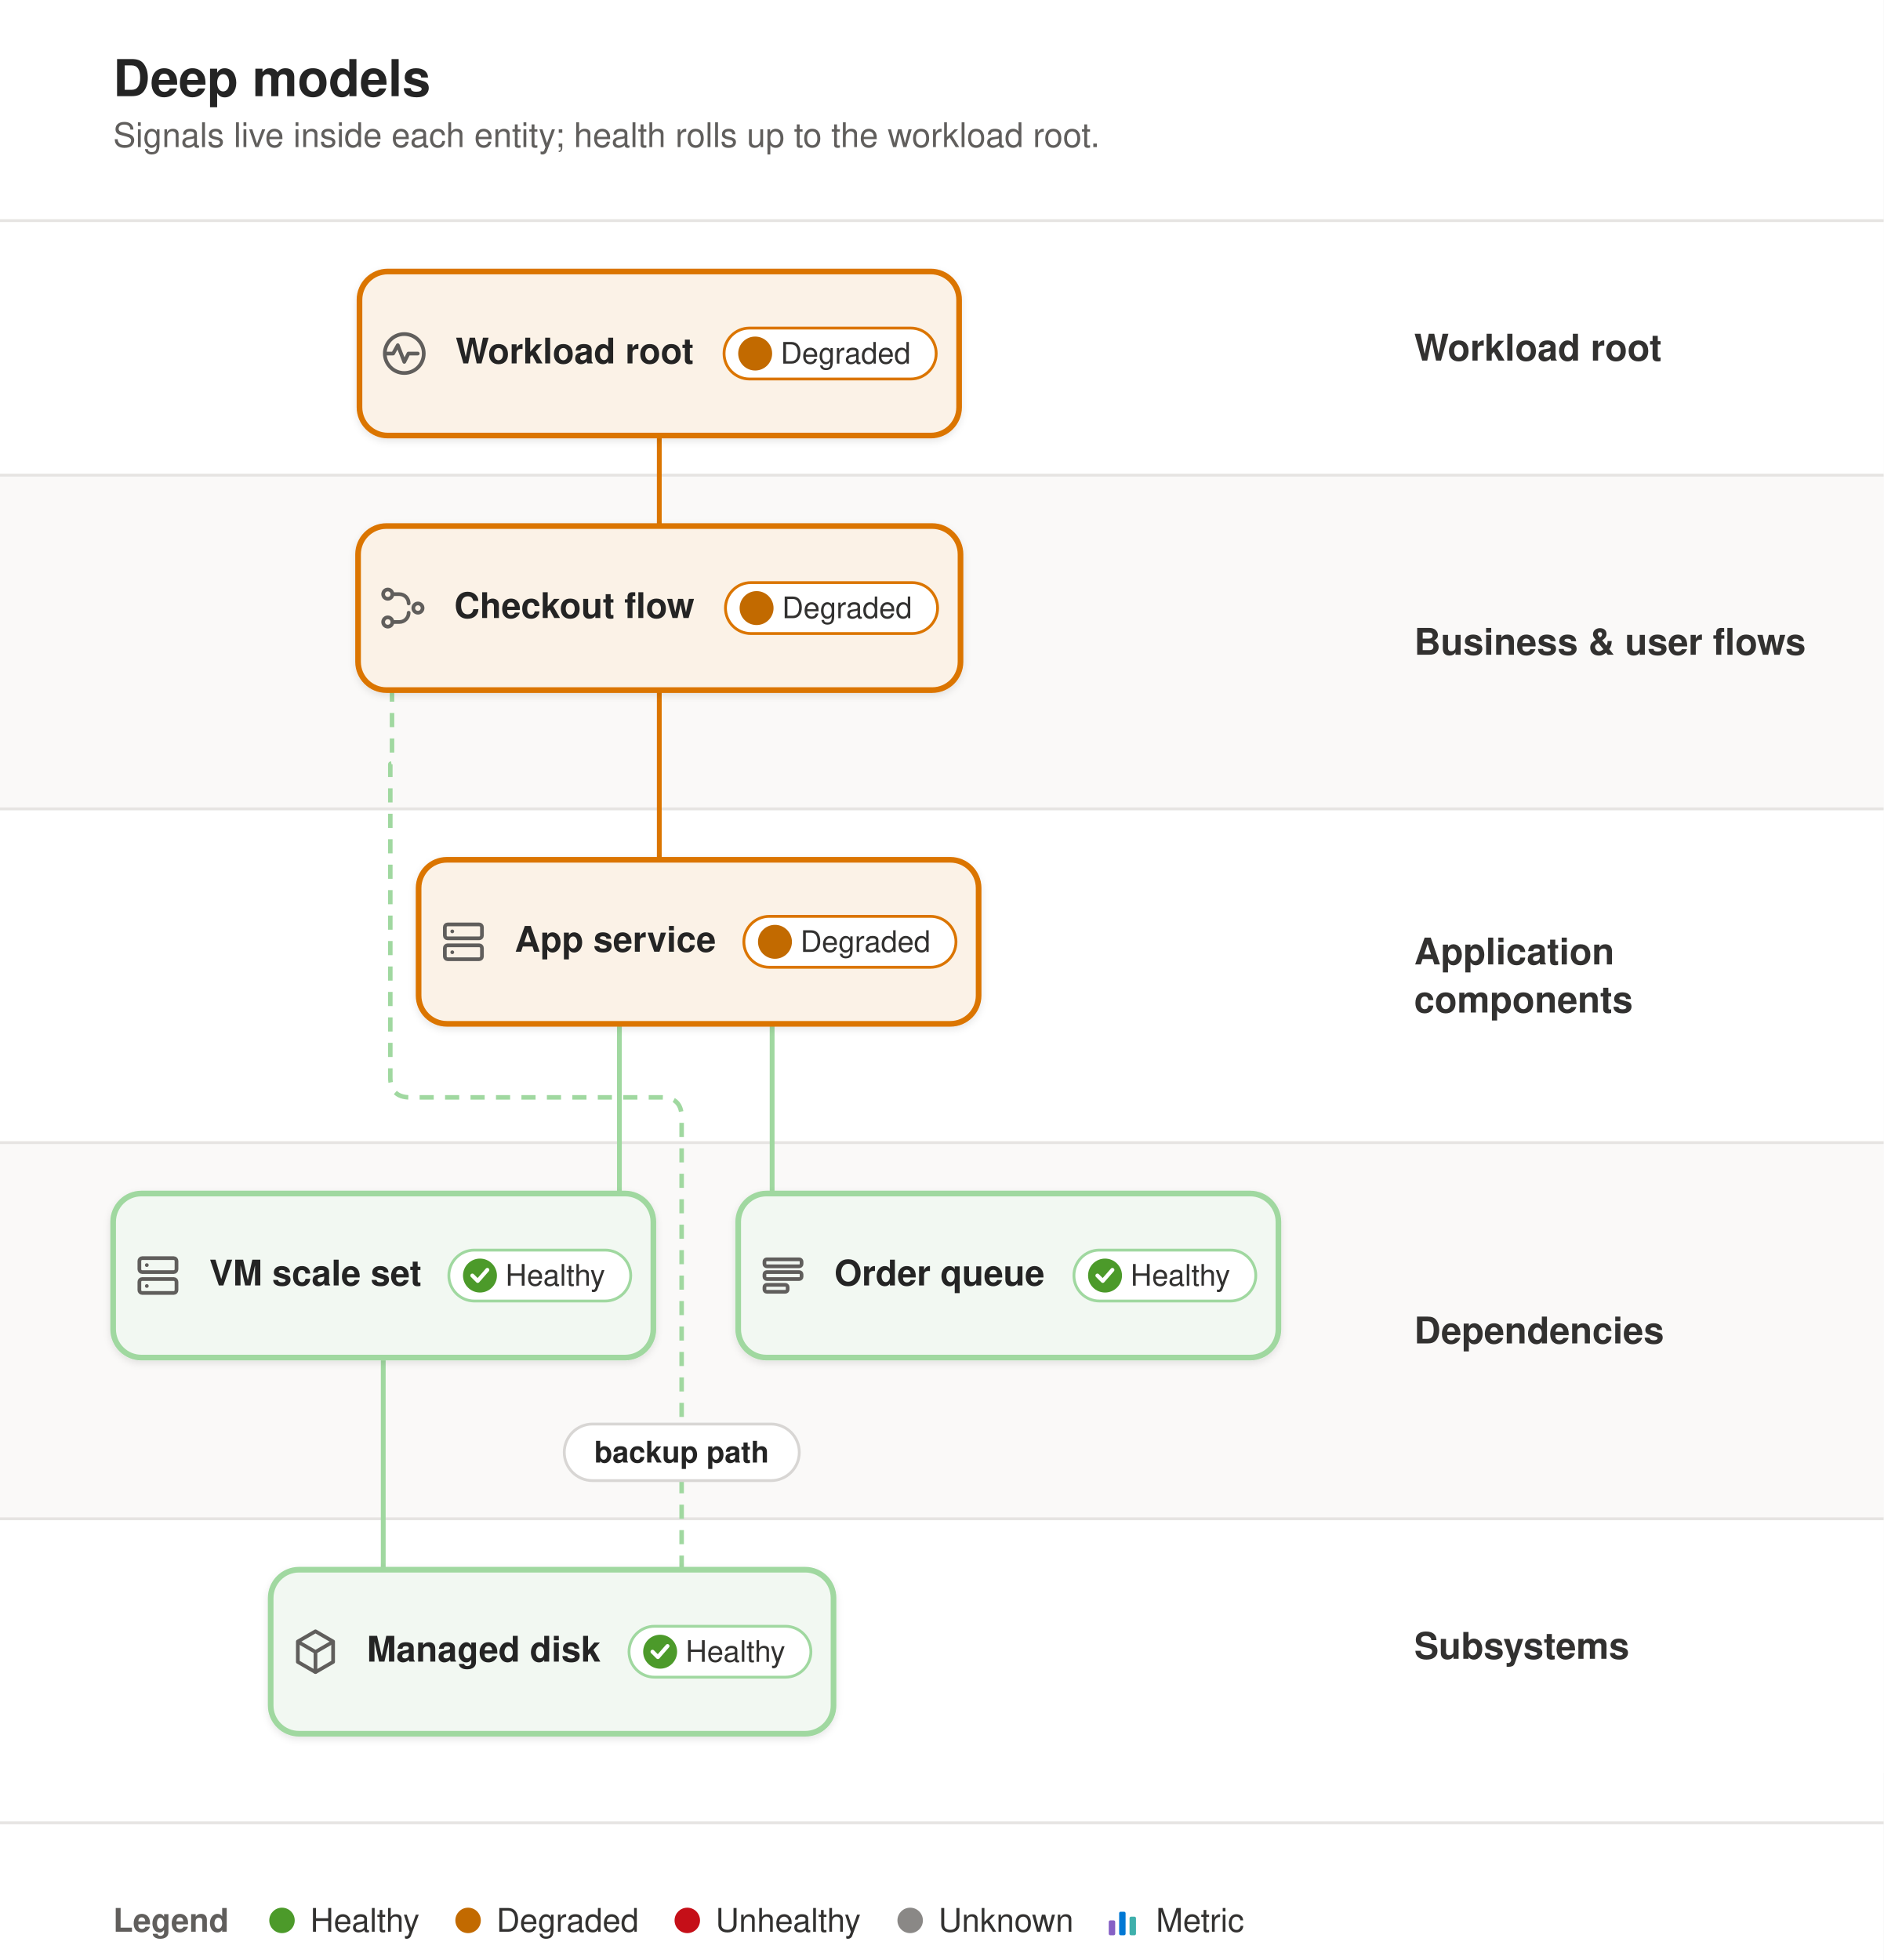
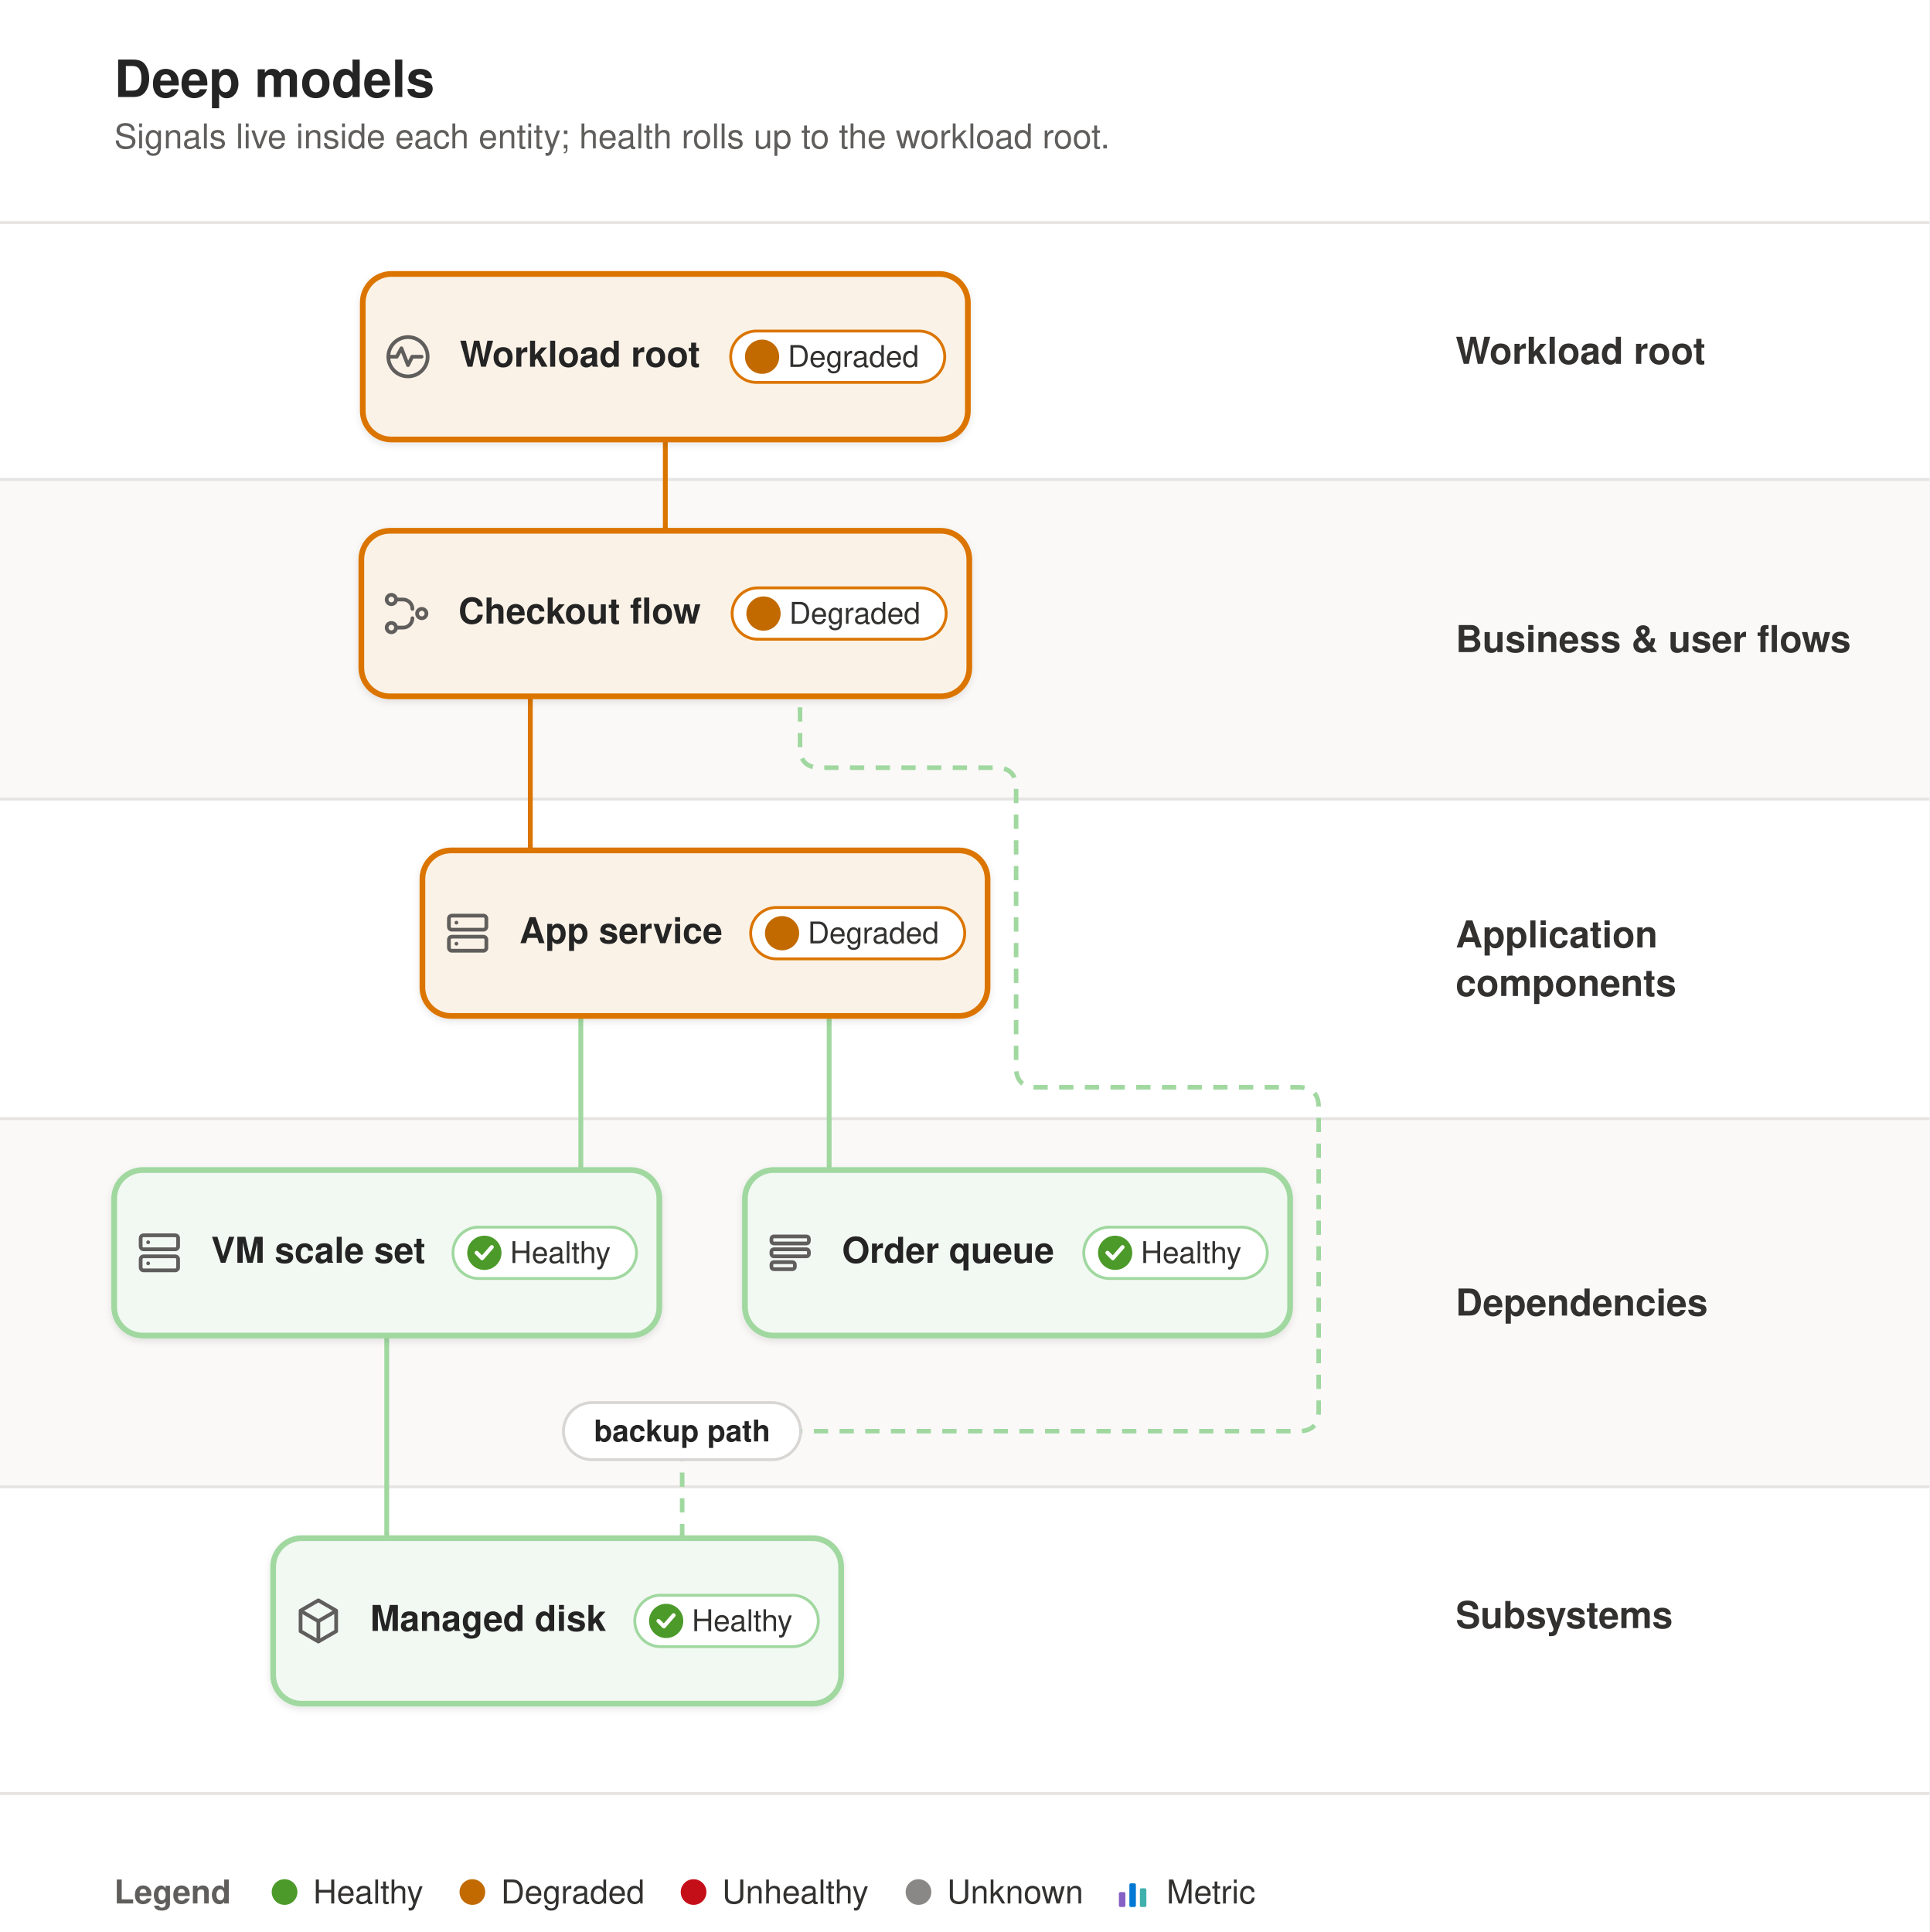
- <svg xmlns="http://www.w3.org/2000/svg" width="666" height="693" viewBox="0 0 666 693" font-family="Segoe UI, -apple-system, BlinkMacSystemFont, Helvetica, Arial, sans-serif">
+ <svg xmlns="http://www.w3.org/2000/svg" width="676" height="677" viewBox="0 0 676 677" font-family="Segoe UI, -apple-system, BlinkMacSystemFont, Helvetica, Arial, sans-serif">
  <defs>
    <filter id="cs" x="-20%" y="-20%" width="140%" height="140%">
      <feDropShadow dx="0" dy="1" stdDeviation="1.3" flood-color="#000" flood-opacity="0.1" />
    </filter>
  </defs>
-   <rect width="666" height="693" fill="#ffffff" />
-   <rect x="0" y="78.0" width="666" height="90.0" fill="#ffffff" />
-   <line x1="0" y1="78.0" x2="666" y2="78.0" stroke="#e6e4e2" />
-   <text x="500.0" y="127.5" font-size="13" font-weight="700" fill="#323130">Workload root</text>
-   <rect x="0" y="168.0" width="666" height="118.0" fill="#faf9f8" />
-   <line x1="0" y1="168.0" x2="666" y2="168.0" stroke="#e6e4e2" />
-   <text x="500.0" y="231.5" font-size="13" font-weight="700" fill="#323130">Business &amp; user flows</text>
-   <rect x="0" y="286.0" width="666" height="118.0" fill="#ffffff" />
-   <line x1="0" y1="286.0" x2="666" y2="286.0" stroke="#e6e4e2" />
-   <text x="500.0" y="341.0" font-size="13" font-weight="700" fill="#323130">Application</text>
-   <text x="500.0" y="358.0" font-size="13" font-weight="700" fill="#323130">components</text>
-   <rect x="0" y="404.0" width="666" height="133.0" fill="#faf9f8" />
-   <line x1="0" y1="404.0" x2="666" y2="404.0" stroke="#e6e4e2" />
-   <text x="500.0" y="475.0" font-size="13" font-weight="700" fill="#323130">Dependencies</text>
-   <rect x="0" y="537.0" width="666" height="90.0" fill="#ffffff" />
-   <line x1="0" y1="537.0" x2="666" y2="537.0" stroke="#e6e4e2" />
-   <text x="500.0" y="586.5" font-size="13" font-weight="700" fill="#323130">Subsystems</text>
-   <line x1="0" y1="644.5" x2="666" y2="644.5" stroke="#e6e4e2" />
+   <rect width="676" height="677" fill="#ffffff" />
+   <rect x="0" y="78.0" width="676" height="90.0" fill="#ffffff" />
+   <line x1="0" y1="78.0" x2="676" y2="78.0" stroke="#e6e4e2" />
+   <text x="510.0" y="127.5" font-size="13" font-weight="700" fill="#323130">Workload root</text>
+   <rect x="0" y="168.0" width="676" height="112.0" fill="#faf9f8" />
+   <line x1="0" y1="168.0" x2="676" y2="168.0" stroke="#e6e4e2" />
+   <text x="510.0" y="228.5" font-size="13" font-weight="700" fill="#323130">Business &amp; user flows</text>
+   <rect x="0" y="280.0" width="676" height="112.0" fill="#ffffff" />
+   <line x1="0" y1="280.0" x2="676" y2="280.0" stroke="#e6e4e2" />
+   <text x="510.0" y="332.0" font-size="13" font-weight="700" fill="#323130">Application</text>
+   <text x="510.0" y="349.0" font-size="13" font-weight="700" fill="#323130">components</text>
+   <rect x="0" y="392.0" width="676" height="129.0" fill="#faf9f8" />
+   <line x1="0" y1="392.0" x2="676" y2="392.0" stroke="#e6e4e2" />
+   <text x="510.0" y="461.0" font-size="13" font-weight="700" fill="#323130">Dependencies</text>
+   <rect x="0" y="521.0" width="676" height="90.0" fill="#ffffff" />
+   <line x1="0" y1="521.0" x2="676" y2="521.0" stroke="#e6e4e2" />
+   <text x="510.0" y="570.5" font-size="13" font-weight="700" fill="#323130">Subsystems</text>
+   <line x1="0" y1="628.5" x2="676" y2="628.5" stroke="#e6e4e2" />
  <text x="40" y="34" font-size="18" font-weight="700" fill="#242424">Deep models</text>
  <text x="40" y="52" font-size="12" fill="#605e5c">Signals live inside each entity; health rolls up to the workload root.</text>
-   <text x="40.0" y="683.0" font-size="11.5" font-weight="600" fill="#605e5c">Legend</text>
-   <circle cx="99.7" cy="679.0" r="4.5" fill="#4c9a2a" />
-   <text x="109.7" y="683.0" font-size="11.5" fill="#323130">Healthy</text>
-   <circle cx="165.5" cy="679.0" r="4.5" fill="#c26a00" />
-   <text x="175.5" y="683.0" font-size="11.5" fill="#323130">Degraded</text>
-   <circle cx="243.0" cy="679.0" r="4.5" fill="#c50f18" />
-   <text x="253.0" y="683.0" font-size="11.5" fill="#323130">Unhealthy</text>
-   <circle cx="321.8" cy="679.0" r="4.5" fill="#8a8886" />
-   <text x="331.8" y="683.0" font-size="11.5" fill="#323130">Unknown</text>
-   <g transform="translate(390.7,672.0) scale(0.875)">
+   <text x="40.0" y="667.0" font-size="11.5" font-weight="600" fill="#605e5c">Legend</text>
+   <circle cx="99.7" cy="663.0" r="4.5" fill="#4c9a2a" />
+   <text x="109.7" y="667.0" font-size="11.5" fill="#323130">Healthy</text>
+   <circle cx="165.5" cy="663.0" r="4.5" fill="#c26a00" />
+   <text x="175.5" y="667.0" font-size="11.5" fill="#323130">Degraded</text>
+   <circle cx="243.0" cy="663.0" r="4.5" fill="#c50f18" />
+   <text x="253.0" y="667.0" font-size="11.5" fill="#323130">Unhealthy</text>
+   <circle cx="321.8" cy="663.0" r="4.5" fill="#8a8886" />
+   <text x="331.8" y="667.0" font-size="11.5" fill="#323130">Unknown</text>
+   <g transform="translate(390.7,656.0) scale(0.875)">
    <rect x="1.5" y="8" width="2.6" height="6" rx="0.6" fill="#8661c5" />
    <rect x="5.7" y="4.5" width="2.6" height="9.5" rx="0.6" fill="#0078D4" />
    <rect x="9.9" y="6.5" width="2.6" height="7.5" rx="0.6" fill="#3fb0ac" />
  </g>
-   <text x="408.7" y="683.0" font-size="11.5" fill="#323130">Metric</text>
+   <text x="408.7" y="667.0" font-size="11.5" fill="#323130">Metric</text>
  <g transform="translate(40.0,0)">
    <g fill="none" stroke-linecap="butt" stroke-linejoin="round">
-       <path d="M95.5 555.0 L95.5 480.0" stroke="#a0d8a0" stroke-width="1.7" />
-       <path d="M179.0 422.0 L179.0 362.0" stroke="#a0d8a0" stroke-width="1.7" />
-       <path d="M233.0 422.0 L233.0 362.0" stroke="#a0d8a0" stroke-width="1.7" />
-       <path d="M193.1 304.0 L193.1 244.0" stroke="#db7500" stroke-width="1.7" />
+       <path d="M95.5 539.0 L95.5 468.0" stroke="#a0d8a0" stroke-width="1.7" />
+       <path d="M163.5 410.0 L163.5 356.0" stroke="#a0d8a0" stroke-width="1.7" />
+       <path d="M250.5 410.0 L250.5 356.0" stroke="#a0d8a0" stroke-width="1.7" />
+       <path d="M199.0 539.0 L199.0 508.5 Q199.0 501.5 206.0 501.5 L415.0 501.5 Q422.0 501.5 422.0 494.5 L422.0 388.0 Q422.0 381.0 415.0 381.0 L323.0 381.0 Q316.0 381.0 316.0 374.0 L316.0 276.0 Q316.0 269.0 309.0 269.0 L247.3 269.0 Q240.3 269.0 240.3 262.0 L240.3 244.0" stroke="#a0d8a0" stroke-width="1.6" stroke-dasharray="5 4" />
+       <path d="M145.8 298.0 L145.8 244.0" stroke="#db7500" stroke-width="1.7" />
      <path d="M193.1 186.0 L193.1 154.0" stroke="#db7500" stroke-width="1.7" />
-       <path d="M201.0 555.0 L201.0 520.5 Q201.0 513.5 201.0 506.5 L201.0 395.0 Q201.0 388.0 194.0 388.0 L105.0 388.0 Q98.0 388.0 98.0 381.0 L98.0 270.3 Q98.0 270.0 98.3 270.0 L98.3 270.0 Q98.6 270.0 98.6 269.7 L98.6 244.0" stroke="#a0d8a0" stroke-width="1.6" stroke-dasharray="5 4" />
    </g>
    <g stroke="none">
-       <rect x="159.5" y="503.5" width="83.1" height="20" rx="10" fill="#ffffff" stroke="#d8d6d4" stroke-width="1" />
-       <text x="201.0" y="517.1" font-size="10.5" font-weight="600" fill="#242424" text-anchor="middle">backup path</text>
+       <rect x="157.4" y="491.5" width="83.1" height="20" rx="10" fill="#ffffff" stroke="#d8d6d4" stroke-width="1" />
+       <text x="199.0" y="505.1" font-size="10.5" font-weight="600" fill="#242424" text-anchor="middle">backup path</text>
    </g>
    <g filter="url(#cs)">
-       <rect x="55.7" y="555.0" width="199" height="58" rx="10" fill="#f2f8f2" stroke="#a0d8a0" stroke-width="2" />
+       <rect x="55.7" y="539.0" width="199" height="58" rx="10" fill="#f2f8f2" stroke="#a0d8a0" stroke-width="2" />
    </g>
-     <g transform="translate(61.7,574.16) scale(0.82)">
+     <g transform="translate(61.7,558.16) scale(0.82)">
      <path d="M12 3.2l7.6 4.4v8.8L12 20.8l-7.6-4.4V7.6z" fill="none" stroke="#605e5c" stroke-width="1.6" stroke-linecap="round" stroke-linejoin="round" />
      <path d="M4.6 7.8l7.4 4.3 7.4-4.3M12 12.1v8.6" fill="none" stroke="#605e5c" stroke-width="1.6" stroke-linecap="round" stroke-linejoin="round" />
    </g>
-     <text x="89.7" y="587.5" font-size="12.5" font-weight="600" fill="#242424">Managed disk</text>
-     <rect x="182.4" y="575.00" width="64.3" height="18" rx="9" fill="#ffffff" stroke="#a0d8a0" stroke-width="1" />
-     <circle cx="193.4" cy="584.0" r="6" fill="#4c9a2a" />
-     <path d="M190.7 584.0 l1.9 1.9 l3.4 -3.9" fill="none" stroke="#ffffff" stroke-width="1.4" stroke-linecap="round" stroke-linejoin="round" />
-     <text x="202.4" y="587.57" font-size="10.5" fill="#323130">Healthy</text>
+     <text x="89.7" y="571.5" font-size="12.5" font-weight="600" fill="#242424">Managed disk</text>
+     <rect x="182.4" y="559.00" width="64.3" height="18" rx="9" fill="#ffffff" stroke="#a0d8a0" stroke-width="1" />
+     <circle cx="193.4" cy="568.0" r="6" fill="#4c9a2a" />
+     <path d="M190.7 568.0 l1.9 1.9 l3.4 -3.9" fill="none" stroke="#ffffff" stroke-width="1.4" stroke-linecap="round" stroke-linejoin="round" />
+     <text x="202.4" y="571.57" font-size="10.5" fill="#323130">Healthy</text>
    <g filter="url(#cs)">
-       <rect x="0.0" y="422.0" width="191" height="58" rx="10" fill="#f2f8f2" stroke="#a0d8a0" stroke-width="2" />
+       <rect x="0.0" y="410.0" width="191" height="58" rx="10" fill="#f2f8f2" stroke="#a0d8a0" stroke-width="2" />
    </g>
-     <g transform="translate(6.0,441.16) scale(0.82)">
+     <g transform="translate(6.0,429.16) scale(0.82)">
      <rect x="4" y="4.5" width="16" height="6" rx="1.2" fill="none" stroke="#605e5c" stroke-width="1.6" stroke-linecap="round" stroke-linejoin="round" />
      <rect x="4" y="13.5" width="16" height="6" rx="1.2" fill="none" stroke="#605e5c" stroke-width="1.6" stroke-linecap="round" stroke-linejoin="round" />
      <path d="M7.2 7.5h.01M7.2 16.5h.01" fill="none" stroke="#605e5c" stroke-width="1.6" stroke-linecap="round" stroke-linejoin="round" />
    </g>
-     <text x="34.0" y="454.5" font-size="12.5" font-weight="600" fill="#242424">VM scale set</text>
-     <rect x="118.7" y="442.00" width="64.3" height="18" rx="9" fill="#ffffff" stroke="#a0d8a0" stroke-width="1" />
-     <circle cx="129.7" cy="451.0" r="6" fill="#4c9a2a" />
-     <path d="M127.0 451.0 l1.9 1.9 l3.4 -3.9" fill="none" stroke="#ffffff" stroke-width="1.4" stroke-linecap="round" stroke-linejoin="round" />
-     <text x="138.7" y="454.57" font-size="10.5" fill="#323130">Healthy</text>
+     <text x="34.0" y="442.5" font-size="12.5" font-weight="600" fill="#242424">VM scale set</text>
+     <rect x="118.7" y="430.00" width="64.3" height="18" rx="9" fill="#ffffff" stroke="#a0d8a0" stroke-width="1" />
+     <circle cx="129.7" cy="439.0" r="6" fill="#4c9a2a" />
+     <path d="M127.0 439.0 l1.9 1.9 l3.4 -3.9" fill="none" stroke="#ffffff" stroke-width="1.4" stroke-linecap="round" stroke-linejoin="round" />
+     <text x="138.7" y="442.57" font-size="10.5" fill="#323130">Healthy</text>
    <g filter="url(#cs)">
-       <rect x="108.0" y="304.0" width="198" height="58" rx="10" fill="#fbf2e7" stroke="#db7500" stroke-width="2" />
+       <rect x="108.0" y="298.0" width="198" height="58" rx="10" fill="#fbf2e7" stroke="#db7500" stroke-width="2" />
    </g>
-     <g transform="translate(114.0,323.16) scale(0.82)">
+     <g transform="translate(114.0,317.16) scale(0.82)">
      <rect x="4" y="4.5" width="16" height="6" rx="1.2" fill="none" stroke="#605e5c" stroke-width="1.6" stroke-linecap="round" stroke-linejoin="round" />
      <rect x="4" y="13.5" width="16" height="6" rx="1.2" fill="none" stroke="#605e5c" stroke-width="1.6" stroke-linecap="round" stroke-linejoin="round" />
      <path d="M7.2 7.5h.01M7.2 16.5h.01" fill="none" stroke="#605e5c" stroke-width="1.6" stroke-linecap="round" stroke-linejoin="round" />
    </g>
-     <text x="142.0" y="336.5" font-size="12.5" font-weight="600" fill="#242424">App service</text>
-     <rect x="223.0" y="324.00" width="75.0" height="18" rx="9" fill="#ffffff" stroke="#db7500" stroke-width="1" />
-     <circle cx="234.0" cy="333.0" r="6" fill="#c26a00" />
-     <text x="243.0" y="336.57" font-size="10.5" fill="#323130">Degraded</text>
+     <text x="142.0" y="330.5" font-size="12.5" font-weight="600" fill="#242424">App service</text>
+     <rect x="223.0" y="318.00" width="75.0" height="18" rx="9" fill="#ffffff" stroke="#db7500" stroke-width="1" />
+     <circle cx="234.0" cy="327.0" r="6" fill="#c26a00" />
+     <text x="243.0" y="330.57" font-size="10.5" fill="#323130">Degraded</text>
    <g filter="url(#cs)">
-       <rect x="221.0" y="422.0" width="191" height="58" rx="10" fill="#f2f8f2" stroke="#a0d8a0" stroke-width="2" />
+       <rect x="221.0" y="410.0" width="191" height="58" rx="10" fill="#f2f8f2" stroke="#a0d8a0" stroke-width="2" />
    </g>
-     <g transform="translate(227.0,441.16) scale(0.82)">
+     <g transform="translate(227.0,429.16) scale(0.82)">
      <rect x="4" y="5" width="16" height="3" rx="1" fill="none" stroke="#605e5c" stroke-width="1.6" stroke-linecap="round" stroke-linejoin="round" />
      <rect x="4" y="10.5" width="16" height="3" rx="1" fill="none" stroke="#605e5c" stroke-width="1.6" stroke-linecap="round" stroke-linejoin="round" />
      <rect x="4" y="16" width="10" height="3" rx="1" fill="none" stroke="#605e5c" stroke-width="1.6" stroke-linecap="round" stroke-linejoin="round" />
    </g>
-     <text x="255.0" y="454.5" font-size="12.5" font-weight="600" fill="#242424">Order queue</text>
-     <rect x="339.7" y="442.00" width="64.3" height="18" rx="9" fill="#ffffff" stroke="#a0d8a0" stroke-width="1" />
-     <circle cx="350.7" cy="451.0" r="6" fill="#4c9a2a" />
-     <path d="M348.0 451.0 l1.9 1.9 l3.4 -3.9" fill="none" stroke="#ffffff" stroke-width="1.4" stroke-linecap="round" stroke-linejoin="round" />
-     <text x="359.7" y="454.57" font-size="10.5" fill="#323130">Healthy</text>
+     <text x="255.0" y="442.5" font-size="12.5" font-weight="600" fill="#242424">Order queue</text>
+     <rect x="339.7" y="430.00" width="64.3" height="18" rx="9" fill="#ffffff" stroke="#a0d8a0" stroke-width="1" />
+     <circle cx="350.7" cy="439.0" r="6" fill="#4c9a2a" />
+     <path d="M348.0 439.0 l1.9 1.9 l3.4 -3.9" fill="none" stroke="#ffffff" stroke-width="1.4" stroke-linecap="round" stroke-linejoin="round" />
+     <text x="359.7" y="442.57" font-size="10.5" fill="#323130">Healthy</text>
    <g filter="url(#cs)">
      <rect x="86.6" y="186.0" width="213" height="58" rx="10" fill="#fbf2e7" stroke="#db7500" stroke-width="2" />
    </g>
    <g transform="translate(92.6,205.16) scale(0.82)">
      <circle cx="5.5" cy="6" r="2" fill="none" stroke="#605e5c" stroke-width="1.6" stroke-linecap="round" stroke-linejoin="round" />
      <circle cx="5.5" cy="18" r="2" fill="none" stroke="#605e5c" stroke-width="1.6" stroke-linecap="round" stroke-linejoin="round" />
      <circle cx="18.5" cy="12" r="2" fill="none" stroke="#605e5c" stroke-width="1.6" stroke-linecap="round" stroke-linejoin="round" />
      <path d="M7.5 6h3a4 4 0 0 1 4 4M7.5 18h3a4 4 0 0 0 4-4" fill="none" stroke="#605e5c" stroke-width="1.6" stroke-linecap="round" stroke-linejoin="round" />
    </g>
    <text x="120.6" y="218.5" font-size="12.5" font-weight="600" fill="#242424">Checkout flow</text>
    <rect x="216.5" y="206.00" width="75.0" height="18" rx="9" fill="#ffffff" stroke="#db7500" stroke-width="1" />
    <circle cx="227.5" cy="215.0" r="6" fill="#c26a00" />
    <text x="236.5" y="218.57" font-size="10.5" fill="#323130">Degraded</text>
    <g filter="url(#cs)">
      <rect x="87.1" y="96.0" width="212" height="58" rx="10" fill="#fbf2e7" stroke="#db7500" stroke-width="2" />
    </g>
    <g transform="translate(93.1,115.16) scale(0.82)">
      <circle cx="12" cy="12" r="8.4" fill="none" stroke="#605e5c" stroke-width="1.6" stroke-linecap="round" stroke-linejoin="round" />
      <path d="M4.2 12h3l2-3.6 2.8 7.2 1.8-3.6h4" fill="none" stroke="#605e5c" stroke-width="1.6" stroke-linecap="round" stroke-linejoin="round" />
    </g>
    <text x="121.1" y="128.5" font-size="12.5" font-weight="600" fill="#242424">Workload root</text>
    <rect x="216.0" y="116.00" width="75.0" height="18" rx="9" fill="#ffffff" stroke="#db7500" stroke-width="1" />
    <circle cx="227.0" cy="125.0" r="6" fill="#c26a00" />
    <text x="236.0" y="128.57" font-size="10.5" fill="#323130">Degraded</text>
  </g>
</svg>
